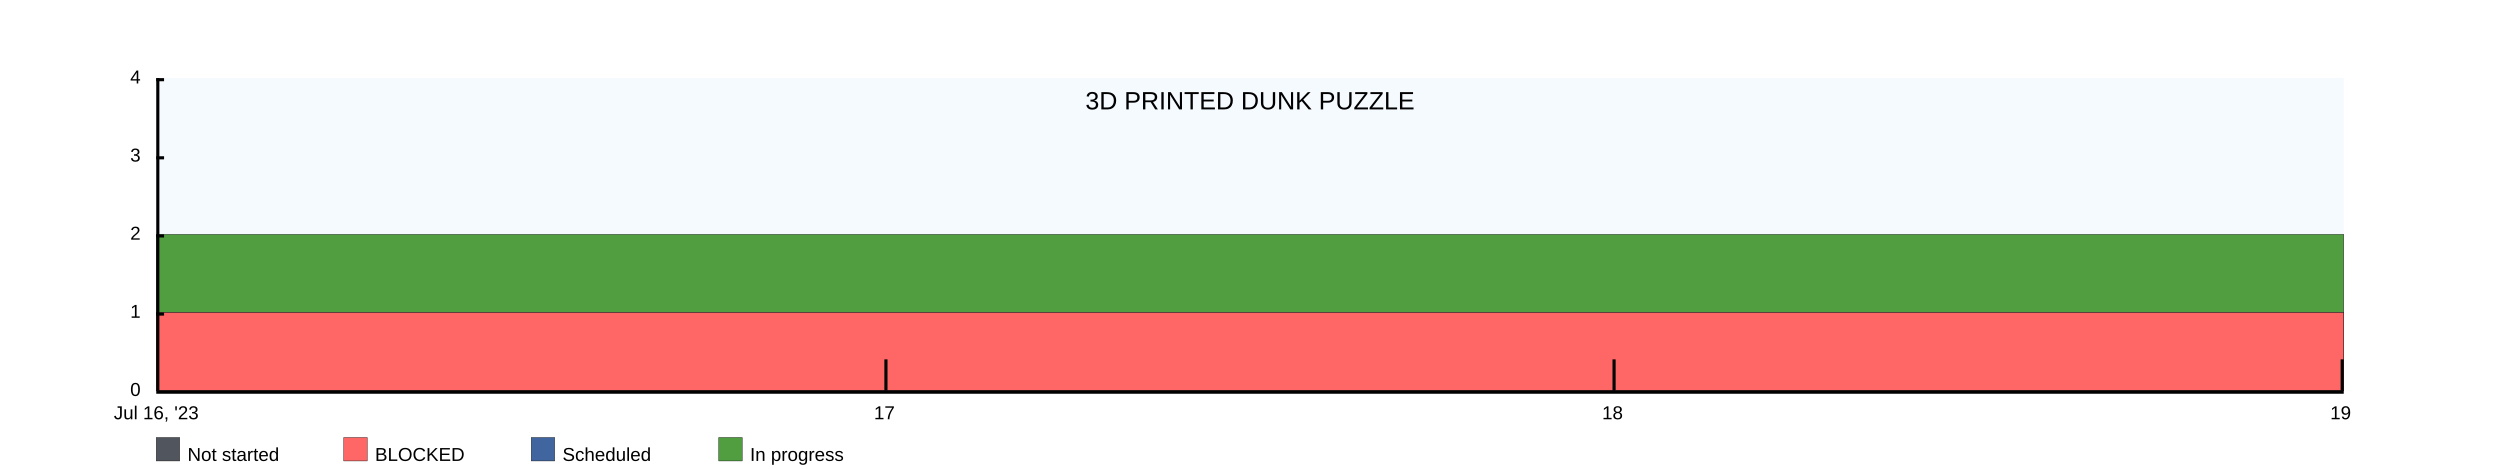
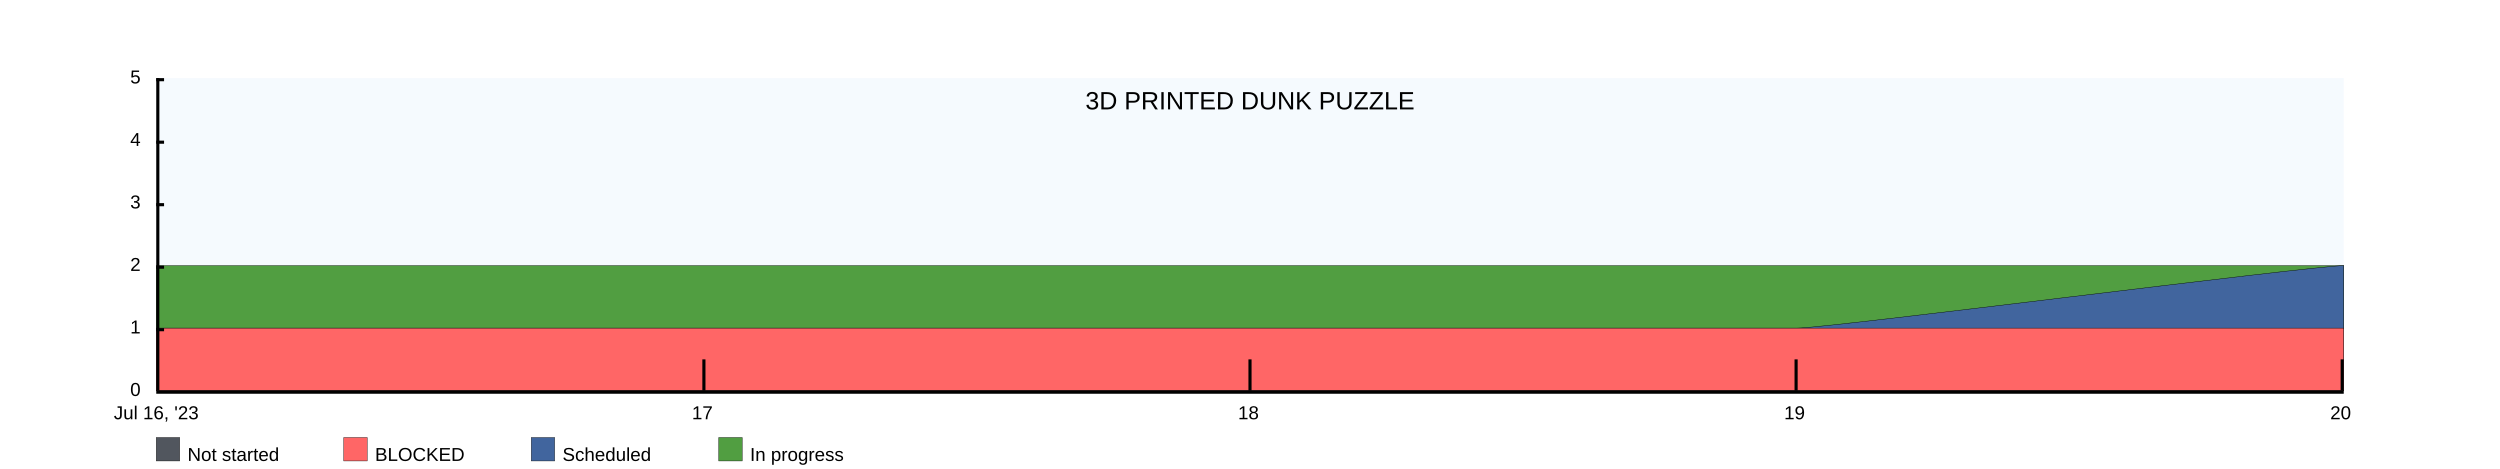
<svg xmlns="http://www.w3.org/2000/svg" width="1600" height="300">
  <rect x="100" y="50" width="1400" height="200" fill="rgba(221, 239, 250, .3)" />
  <clipPath id="theGraph">
    <rect x="100" y="50" width="1400" height="200" fill="black" />
  </clipPath>
  <rect x="100" y="280" width="15" height="15" fill="#51565E" stroke="black" stroke-width="0.25" />
  <text x="120" y="295" font-family="Arial" font-size="12" fill="black">Not started</text>
  <rect x="220" y="280" width="15" height="15" fill="#FF6666" stroke="black" stroke-width="0.25" />
  <text x="240" y="295" font-family="Arial" font-size="12" fill="black">BLOCKED</text>
  <rect x="340" y="280" width="15" height="15" fill="#41659E" stroke="black" stroke-width="0.25" />
  <text x="360" y="295" font-family="Arial" font-size="12" fill="black">Scheduled</text>
  <rect x="460" y="280" width="15" height="15" fill="#519E41" stroke="black" stroke-width="0.25" />
  <text x="480" y="295" font-family="Arial" font-size="12" fill="black">In progress</text>
-   <path d="M 100 150 M 100 150 C 100 150 566.667 150 566.667 150 C 566.667 150 1033.333 150 1033.333 150 C 1033.333 150 1500 150 1500 150 C 1500 150 1500 250 1500 250 C 1500 250 100 250 100 250 Z" fill="#519E41" stroke="black" stroke-width="0.25" />
-   <path d="M 100 200 M 100 200 C 100 200 566.667 200 566.667 200 C 566.667 200 1033.333 200 1033.333 200 C 1033.333 200 1500 200 1500 200 C 1500 200 1500 250 1500 250 C 1500 250 100 250 100 250 Z" fill="#41659E" stroke="black" stroke-width="0.25" />
-   <path d="M 100 200 M 100 200 C 100 200 566.667 200 566.667 200 C 566.667 200 1033.333 200 1033.333 200 C 1033.333 200 1500 200 1500 200 C 1500 200 1500 250 1500 250 C 1500 250 100 250 100 250 Z" fill="#FF6666" stroke="black" stroke-width="0.25" />
-   <path d="M 100 250 M 100 250 C 100 250 566.667 250 566.667 250 C 566.667 250 1033.333 250 1033.333 250 C 1033.333 250 1500 250 1500 250 C 1500 250 1500 250 1500 250 C 1500 250 100 250 100 250 Z" fill="#51565E" stroke="black" stroke-width="0.25" />
+   <path d="M 100 170 M 100 170 C 100 170 450 170 450 170 C 450 170 800 170 800 170 C 800 170 1150 170 1150 170 C 1150 170 1500 170 1500 170 C 1500 170 1500 250 1500 250 C 1500 250 100 250 100 250 Z" fill="#519E41" stroke="black" stroke-width="0.25" />
+   <path d="M 100 210 M 100 210 C 100 210 450 210 450 210 C 450 210 800 210 800 210 C 800 210 1150 210 1150 210 C 1170 210 1480 170 1500 170 C 1500 170 1500 250 1500 250 C 1500 250 100 250 100 250 Z" fill="#41659E" stroke="black" stroke-width="0.25" />
+   <path d="M 100 210 M 100 210 C 100 210 450 210 450 210 C 450 210 800 210 800 210 C 800 210 1150 210 1150 210 C 1150 210 1500 210 1500 210 C 1500 210 1500 250 1500 250 C 1500 250 100 250 100 250 Z" fill="#FF6666" stroke="black" stroke-width="0.25" />
+   <path d="M 100 250 M 100 250 C 100 250 450 250 450 250 C 450 250 800 250 800 250 C 800 250 1150 250 1150 250 C 1150 250 1500 250 1500 250 C 1500 250 1500 250 1500 250 C 1500 250 100 250 100 250 Z" fill="#51565E" stroke="black" stroke-width="0.25" />
  <text x="800" y="70" font-family="Arial" font-size="16" fill="black" text-anchor="middle" alignment-baseline="middle">3D PRINTED DUNK PUZZLE</text>
  <rect x="100" y="250" width="1400" height="2" fill="black" />
  <rect x="100" y="50" width="5" height="2" fill="black" />
-   <rect x="100" y="100" width="5" height="2" fill="black" />
-   <rect x="100" y="150" width="5" height="2" fill="black" />
-   <rect x="100" y="200" width="5" height="2" fill="black" />
-   <text x="90" y="50" font-family="Arial" font-size="12" fill="black" text-anchor="end" dominant-baseline="middle">4</text>
-   <text x="90" y="100" font-family="Arial" font-size="12" fill="black" text-anchor="end" dominant-baseline="middle">3</text>
-   <text x="90" y="150" font-family="Arial" font-size="12" fill="black" text-anchor="end" dominant-baseline="middle">2</text>
-   <text x="90" y="200" font-family="Arial" font-size="12" fill="black" text-anchor="end" dominant-baseline="middle">1</text>
+   <rect x="100" y="90" width="5" height="2" fill="black" />
+   <rect x="100" y="130" width="5" height="2" fill="black" />
+   <rect x="100" y="170" width="5" height="2" fill="black" />
+   <rect x="100" y="210" width="5" height="2" fill="black" />
+   <text x="90" y="50" font-family="Arial" font-size="12" fill="black" text-anchor="end" dominant-baseline="middle">5</text>
+   <text x="90" y="90" font-family="Arial" font-size="12" fill="black" text-anchor="end" dominant-baseline="middle">4</text>
+   <text x="90" y="130" font-family="Arial" font-size="12" fill="black" text-anchor="end" dominant-baseline="middle">3</text>
+   <text x="90" y="170" font-family="Arial" font-size="12" fill="black" text-anchor="end" dominant-baseline="middle">2</text>
+   <text x="90" y="210" font-family="Arial" font-size="12" fill="black" text-anchor="end" dominant-baseline="middle">1</text>
  <text x="90" y="250" font-family="Arial" font-size="12" fill="black" text-anchor="end" dominant-baseline="middle">0</text>
  <text x="100" y="260" font-family="Arial" fill="black" text-anchor="middle" dominant-baseline="hanging">Jul 16, '23</text>
-   <text x="566" y="260" font-family="Arial" fill="black" text-anchor="middle" dominant-baseline="hanging">17</text>
-   <text x="1032" y="260" font-family="Arial" fill="black" text-anchor="middle" dominant-baseline="hanging">18</text>
-   <text x="1498" y="260" font-family="Arial" fill="black" text-anchor="middle" dominant-baseline="hanging">19</text>
+   <text x="449.5" y="260" font-family="Arial" fill="black" text-anchor="middle" dominant-baseline="hanging">17</text>
+   <text x="799" y="260" font-family="Arial" fill="black" text-anchor="middle" dominant-baseline="hanging">18</text>
+   <text x="1148.5" y="260" font-family="Arial" fill="black" text-anchor="middle" dominant-baseline="hanging">19</text>
+   <text x="1498" y="260" font-family="Arial" fill="black" text-anchor="middle" dominant-baseline="hanging">20</text>
  <rect x="100" y="50" width="2" height="200" fill="black" />
-   <rect x="566" y="230" width="2" height="20" fill="black" />
-   <rect x="1032" y="230" width="2" height="20" fill="black" />
+   <rect x="449.5" y="230" width="2" height="20" fill="black" />
+   <rect x="799" y="230" width="2" height="20" fill="black" />
+   <rect x="1148.5" y="230" width="2" height="20" fill="black" />
  <rect x="1498" y="230" width="2" height="20" fill="black" />
</svg>
